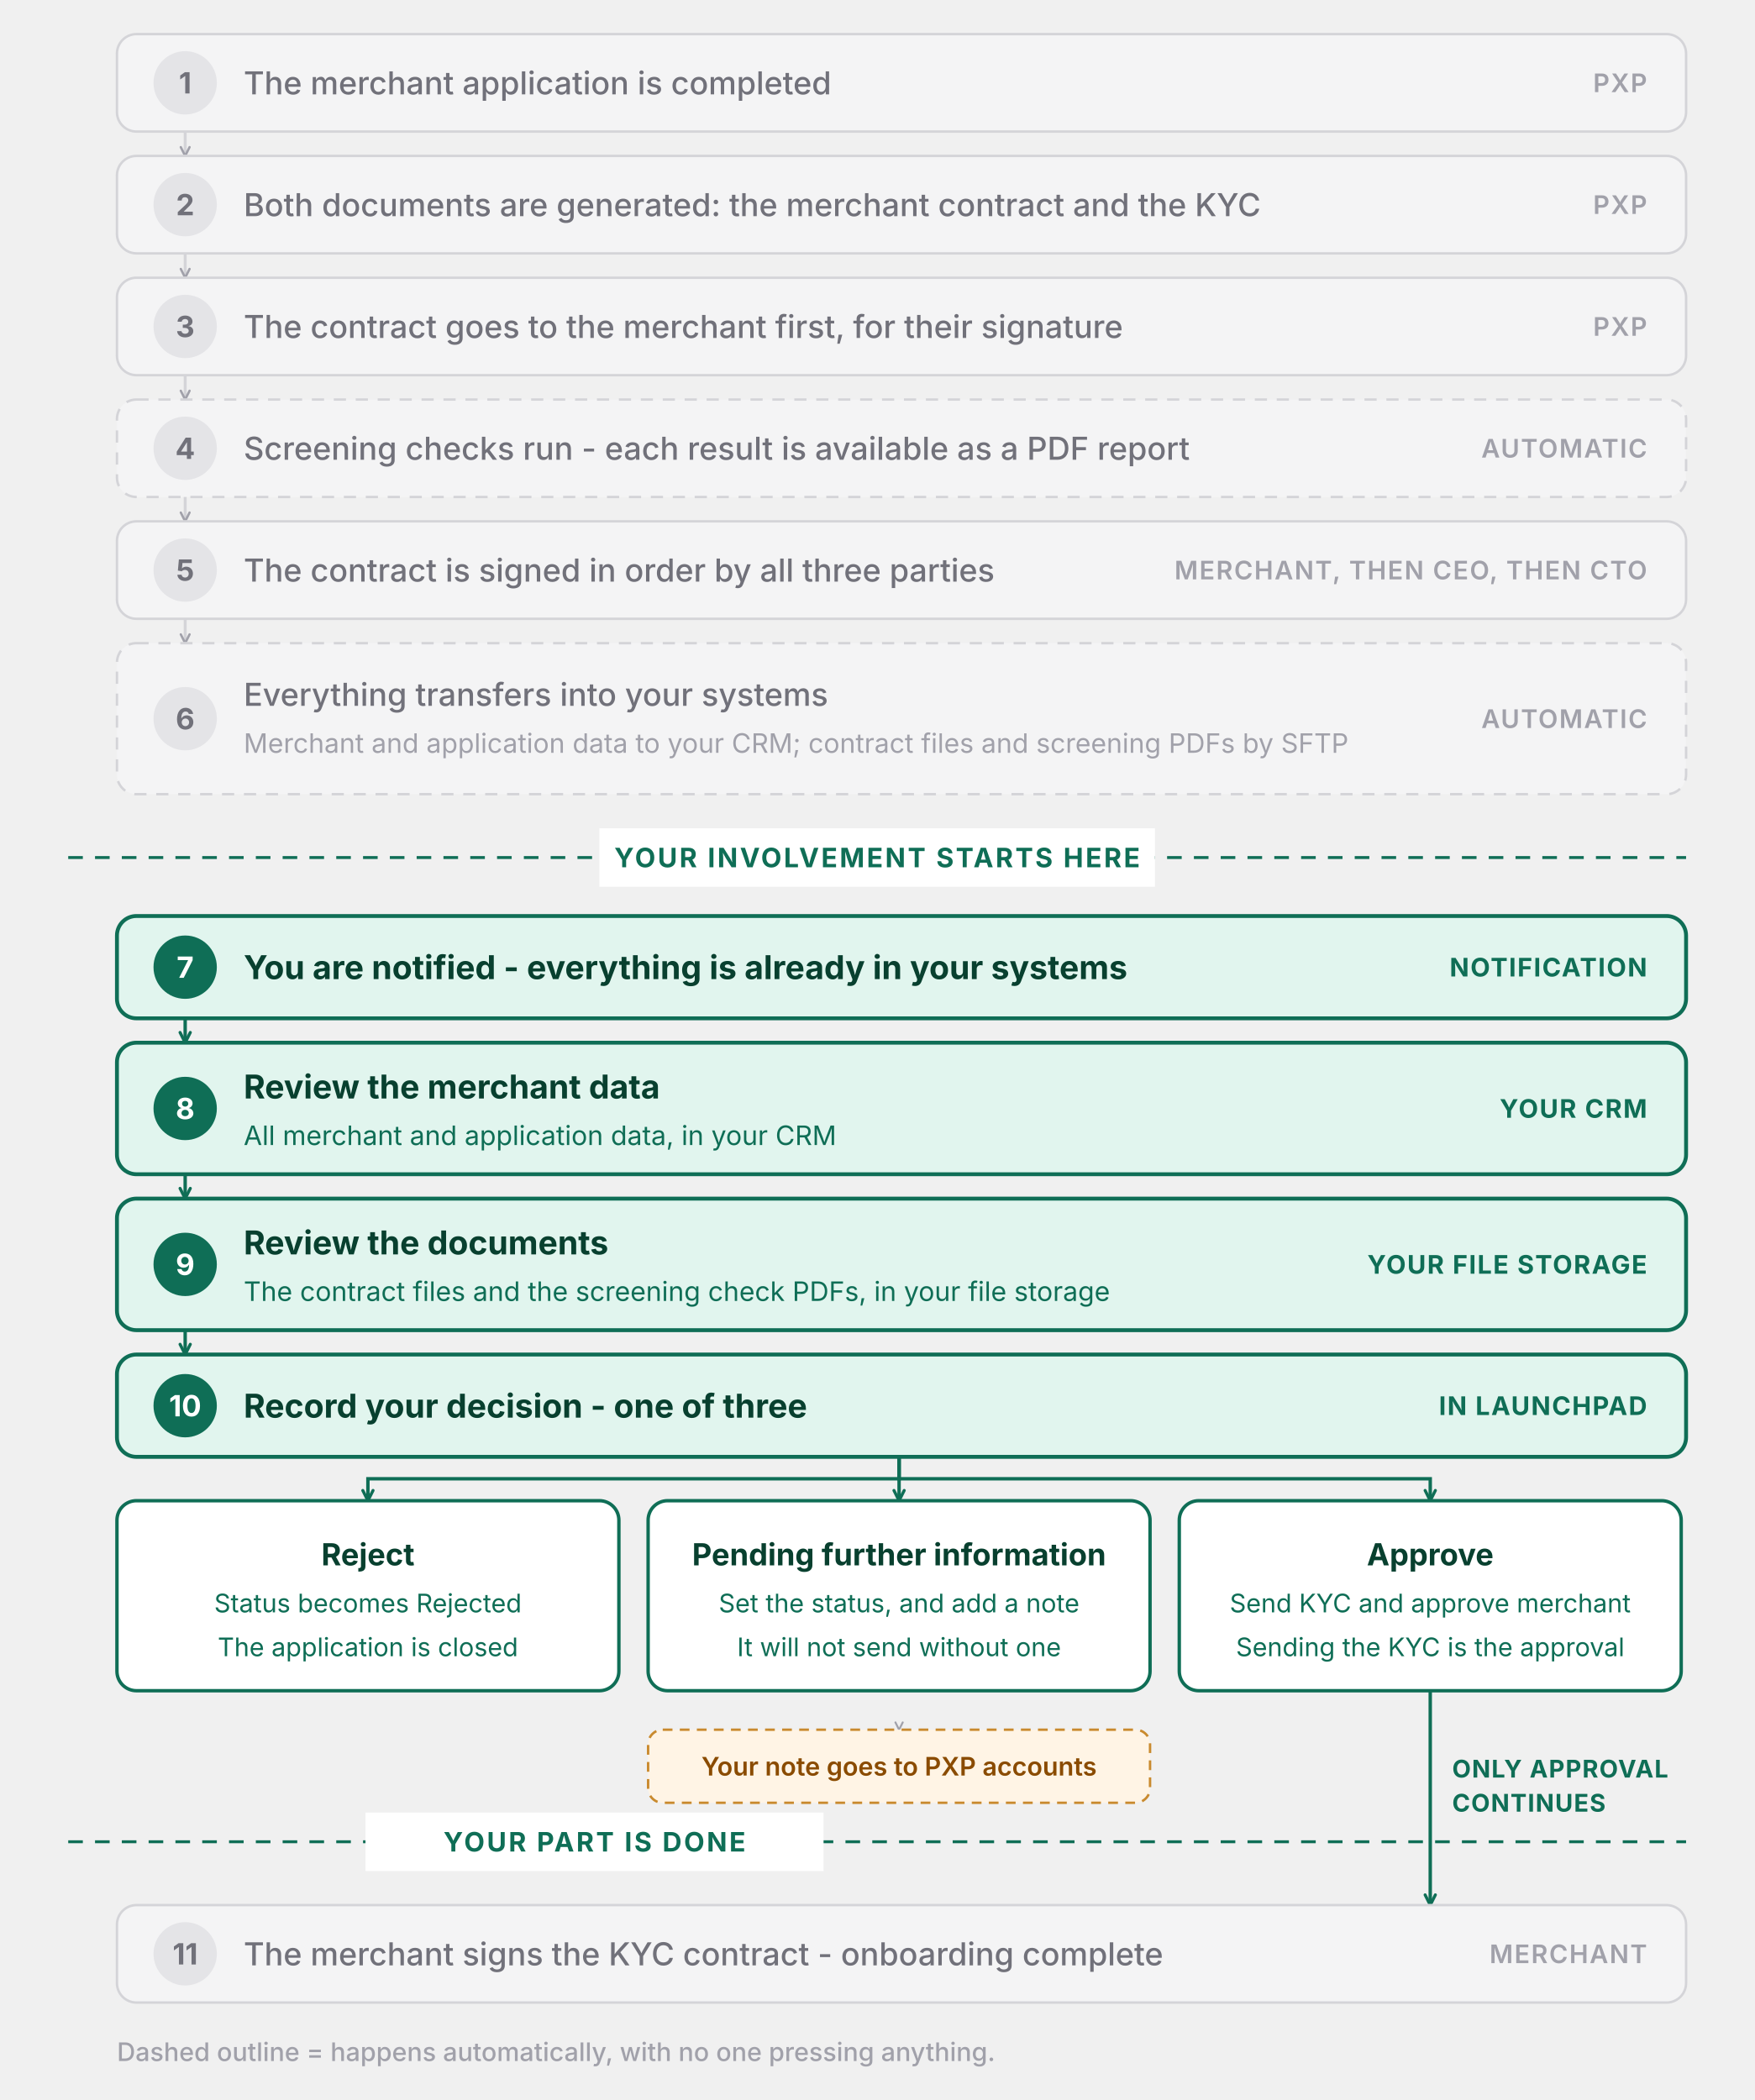
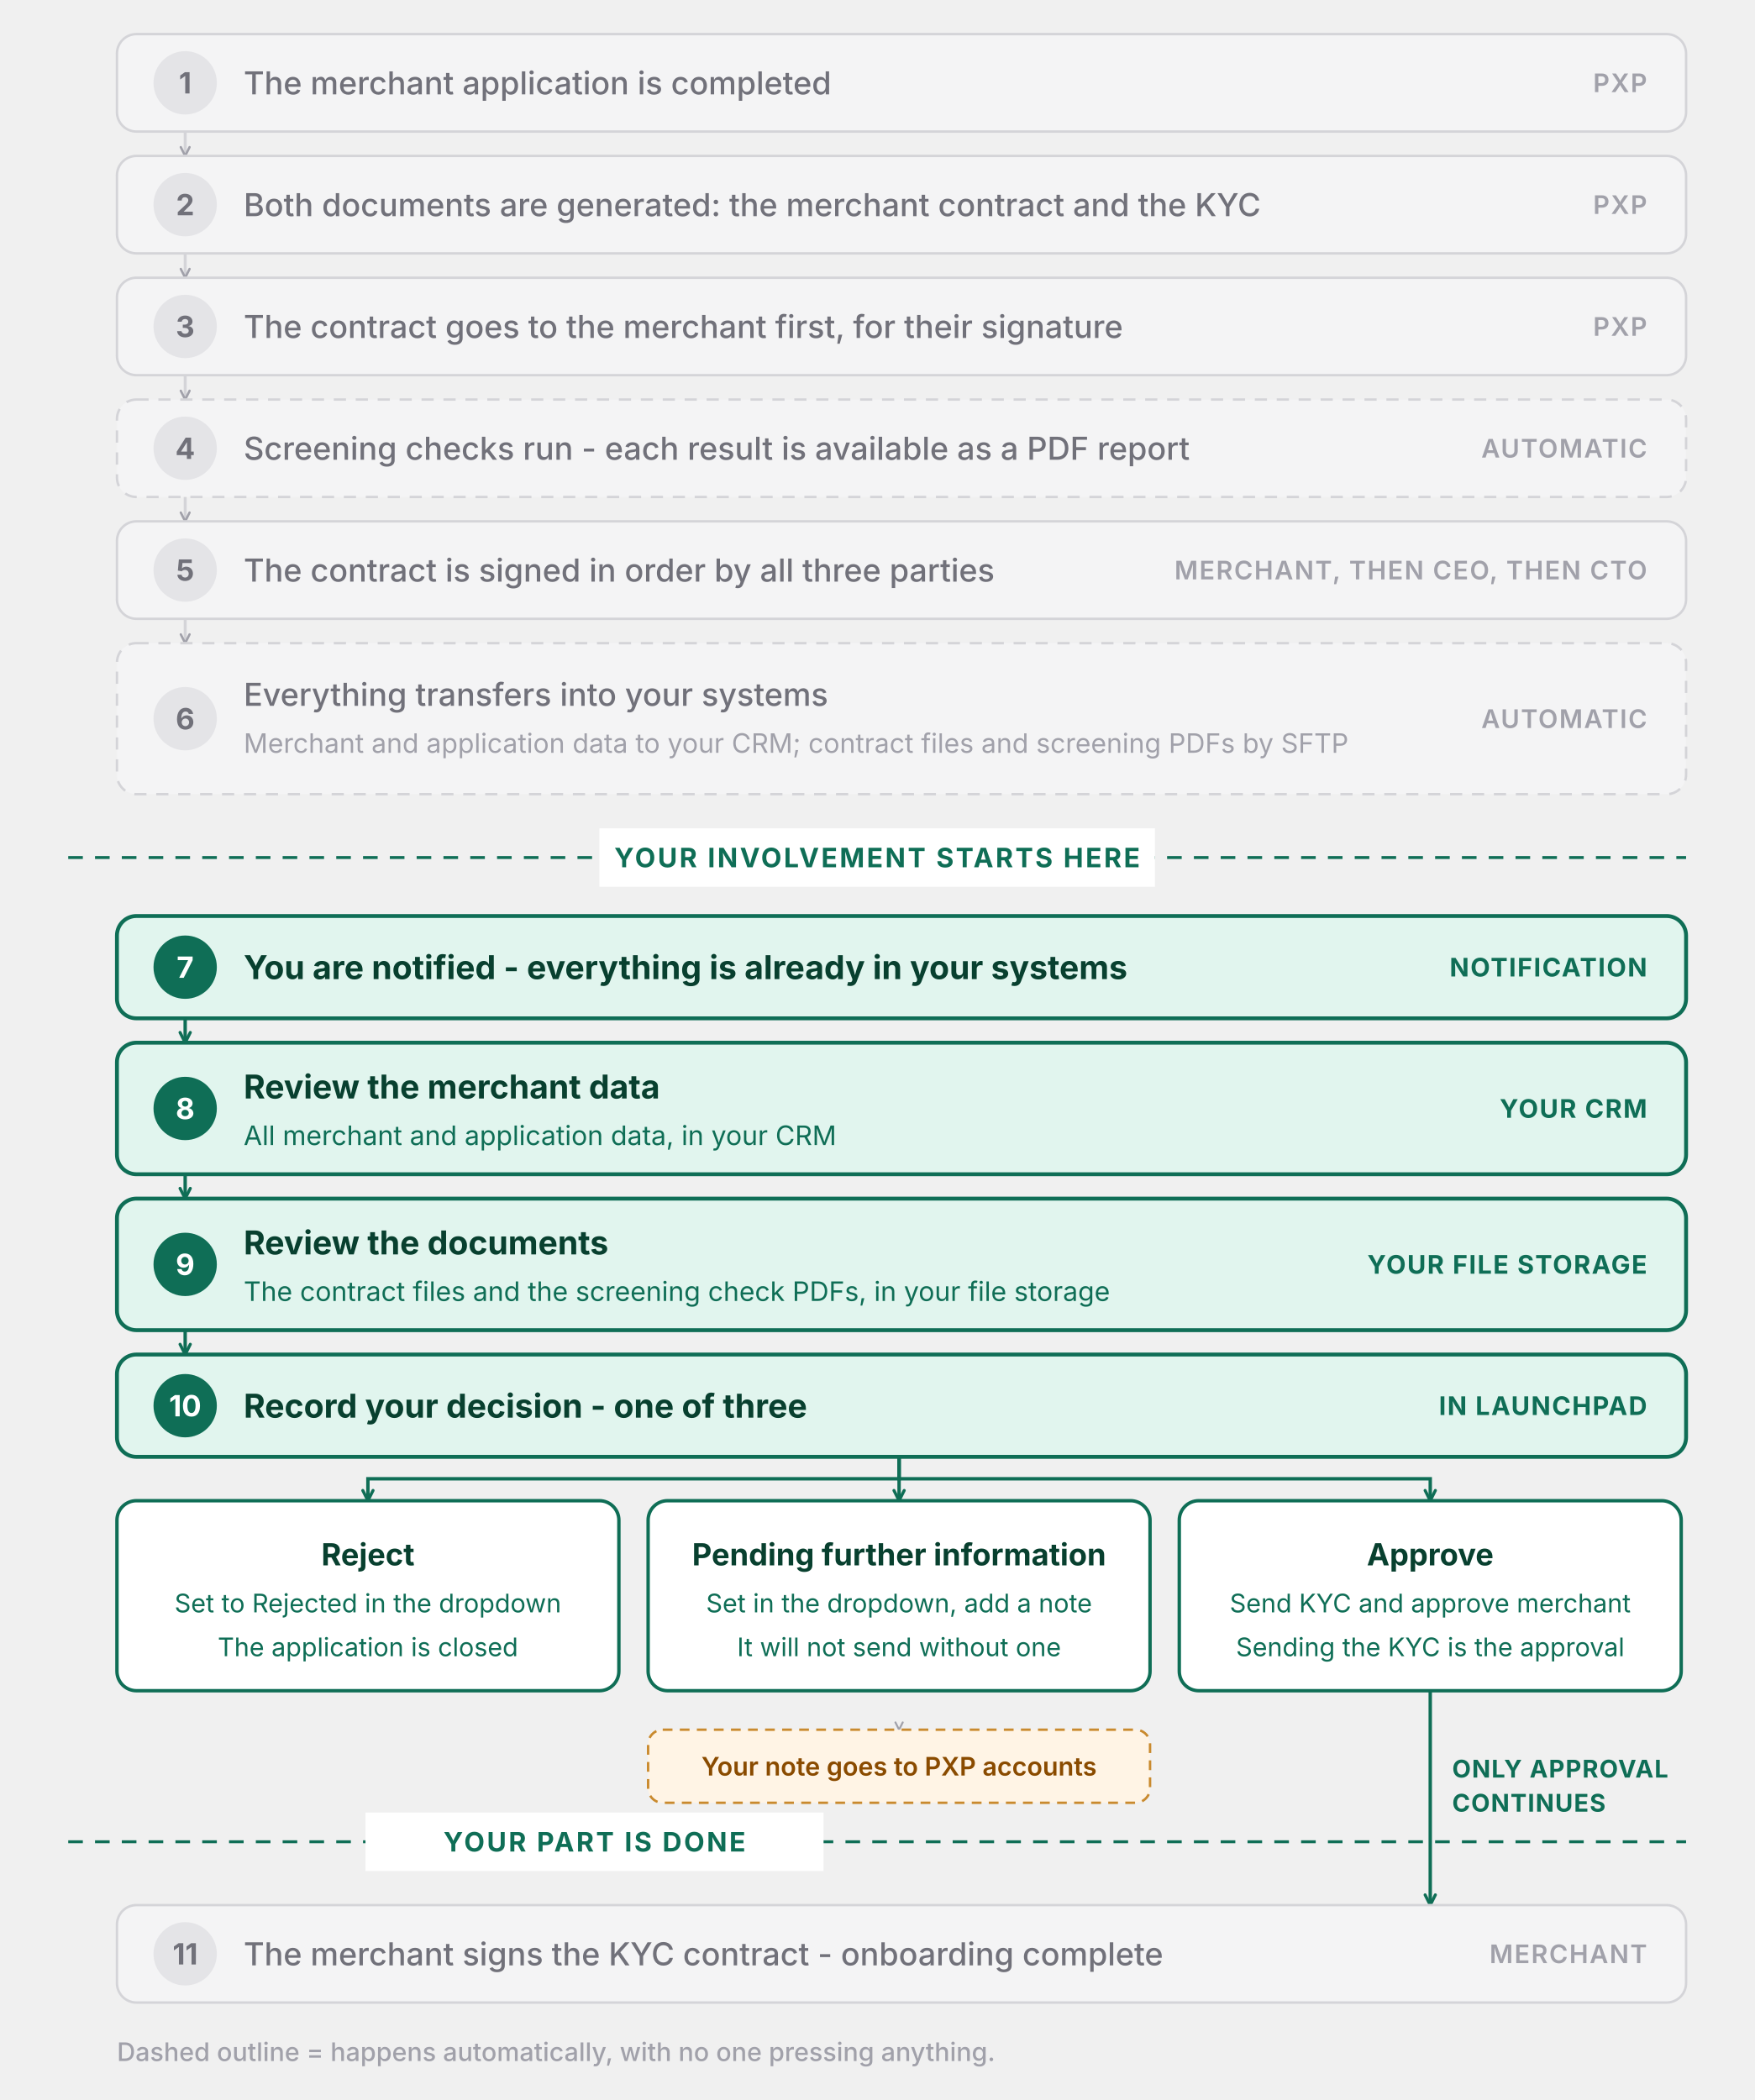
<svg xmlns="http://www.w3.org/2000/svg" width="720" height="862" viewBox="0 0 720 862" role="img">
  <defs>
    <marker id="tip" viewBox="0 0 10 10" refX="8" refY="5" markerWidth="5" markerHeight="5" orient="auto-start-reverse">
      <path d="M2 2L8 5L2 8" fill="none" stroke="#A1A1AA" stroke-width="1.6" stroke-linecap="round" stroke-linejoin="round" />
    </marker>
    <marker id="tipOn" viewBox="0 0 10 10" refX="8" refY="5" markerWidth="5" markerHeight="5" orient="auto-start-reverse">
      <path d="M2 2L8 5L2 8" fill="none" stroke="#0F6E56" stroke-width="1.8" stroke-linecap="round" stroke-linejoin="round" />
    </marker>
    <style>
      text { font-family: Inter, "Segoe UI", Roboto, Helvetica, Arial, sans-serif; }
      .off rect { fill: #F4F4F5; stroke: #D4D4D8; }
      .off .n { fill: #E4E4E7; }
      .off .nt { fill: #71717A; }
      .off .t { fill: #71717A; font-size: 13px; font-weight: 500; }
      .off .s { fill: #A1A1AA; font-size: 11px; font-weight: 400; }
      .off .a { fill: #A1A1AA; font-size: 10.5px; font-weight: 600; letter-spacing: 0.05em; }
      .auto rect { stroke-dasharray: 5 4; }
      .on rect { fill: #E1F5EE; stroke: #0F6E56; stroke-width: 1.6; }
      .on .n { fill: #0F6E56; }
      .on .nt { fill: #FFFFFF; }
      .on .t { fill: #08402F; font-size: 13.5px; font-weight: 700; }
      .on .s { fill: #0F6E56; font-size: 11px; font-weight: 400; }
      .on .a { fill: #0F6E56; font-size: 10.5px; font-weight: 700; letter-spacing: 0.05em; }
      .nt { font-size: 12px; font-weight: 700; }
      .band { stroke: #0F6E56; stroke-width: 1.2; stroke-dasharray: 6 5; }
      .bandtext { fill: #0F6E56; font-size: 11px; font-weight: 700; letter-spacing: 0.08em; }
      .pick rect { fill: #FFFFFF; stroke: #0F6E56; stroke-width: 1.4; }
      .pick .t { fill: #08402F; font-size: 12.5px; font-weight: 700; }
      .pick .s { fill: #0F6E56; font-size: 10.5px; font-weight: 400; }
      .chip rect { fill: #FFF4E5; stroke: #C98A2E; stroke-width: 1; stroke-dasharray: 4 3; }
      .chip text { fill: #8A4B00; font-size: 10.5px; font-weight: 600; }
      .tag { fill: #0F6E56; font-size: 10px; font-weight: 700; letter-spacing: 0.04em; }
      .link { stroke: #D4D4D8; stroke-width: 1.2; }
      .linkOn { stroke: #0F6E56; stroke-width: 1.4; }
    </style>
  </defs>
  <g class="off">
    <rect x="48" y="14" width="644" height="40" rx="8" stroke-width="1" />
    <circle class="n" cx="76" cy="34" r="13" />
    <text class="nt" x="76" y="34" text-anchor="middle" dominant-baseline="central">1</text>
    <text class="t" x="100" y="34" dominant-baseline="central">The merchant application is completed</text>
    <text class="a" x="676" y="34" text-anchor="end" dominant-baseline="central">PXP</text>
  </g>
  <line x1="76" y1="54" x2="76" y2="64" class="link" marker-end="url(#tip)" />
  <g class="off">
    <rect x="48" y="64" width="644" height="40" rx="8" stroke-width="1" />
    <circle class="n" cx="76" cy="84" r="13" />
    <text class="nt" x="76" y="84" text-anchor="middle" dominant-baseline="central">2</text>
    <text class="t" x="100" y="84" dominant-baseline="central">Both documents are generated: the merchant contract and the KYC</text>
    <text class="a" x="676" y="84" text-anchor="end" dominant-baseline="central">PXP</text>
  </g>
  <line x1="76" y1="104" x2="76" y2="114" class="link" marker-end="url(#tip)" />
  <g class="off">
    <rect x="48" y="114" width="644" height="40" rx="8" stroke-width="1" />
    <circle class="n" cx="76" cy="134" r="13" />
    <text class="nt" x="76" y="134" text-anchor="middle" dominant-baseline="central">3</text>
    <text class="t" x="100" y="134" dominant-baseline="central">The contract goes to the merchant first, for their signature</text>
    <text class="a" x="676" y="134" text-anchor="end" dominant-baseline="central">PXP</text>
  </g>
  <line x1="76" y1="154" x2="76" y2="164" class="link" marker-end="url(#tip)" />
  <g class="off auto">
    <rect x="48" y="164" width="644" height="40" rx="8" stroke-width="1" />
    <circle class="n" cx="76" cy="184" r="13" />
    <text class="nt" x="76" y="184" text-anchor="middle" dominant-baseline="central">4</text>
    <text class="t" x="100" y="184" dominant-baseline="central">Screening checks run - each result is available as a PDF report</text>
    <text class="a" x="676" y="184" text-anchor="end" dominant-baseline="central">AUTOMATIC</text>
  </g>
  <line x1="76" y1="204" x2="76" y2="214" class="link" marker-end="url(#tip)" />
  <g class="off">
    <rect x="48" y="214" width="644" height="40" rx="8" stroke-width="1" />
    <circle class="n" cx="76" cy="234" r="13" />
    <text class="nt" x="76" y="234" text-anchor="middle" dominant-baseline="central">5</text>
    <text class="t" x="100" y="234" dominant-baseline="central">The contract is signed in order by all three parties</text>
    <text class="a" x="676" y="234" text-anchor="end" dominant-baseline="central">MERCHANT, THEN CEO, THEN CTO</text>
  </g>
  <line x1="76" y1="254" x2="76" y2="264" class="link" marker-end="url(#tip)" />
  <g class="off auto">
    <rect x="48" y="264" width="644" height="62" rx="8" stroke-width="1" />
    <circle class="n" cx="76" cy="295" r="13" />
    <text class="nt" x="76" y="295" text-anchor="middle" dominant-baseline="central">6</text>
    <text class="t" x="100" y="285" dominant-baseline="central">Everything transfers into your systems</text>
    <text class="s" x="100" y="305" dominant-baseline="central">Merchant and application data to your CRM; contract files and screening PDFs by SFTP</text>
    <text class="a" x="676" y="295" text-anchor="end" dominant-baseline="central">AUTOMATIC</text>
  </g>
  <line x1="28" y1="352" x2="692" y2="352" class="band" />
  <rect x="246" y="340" width="228" height="24" fill="#FFFFFF" />
  <text class="bandtext" x="360" y="352" text-anchor="middle" dominant-baseline="central">YOUR INVOLVEMENT STARTS HERE</text>
  <g class="on">
    <rect x="48" y="376" width="644" height="42" rx="8" />
    <circle class="n" cx="76" cy="397" r="13" />
    <text class="nt" x="76" y="397" text-anchor="middle" dominant-baseline="central">7</text>
    <text class="t" x="100" y="397" dominant-baseline="central">You are notified - everything is already in your systems</text>
    <text class="a" x="676" y="397" text-anchor="end" dominant-baseline="central">NOTIFICATION</text>
  </g>
  <line x1="76" y1="418" x2="76" y2="428" class="linkOn" marker-end="url(#tipOn)" />
  <g class="on">
    <rect x="48" y="428" width="644" height="54" rx="8" />
    <circle class="n" cx="76" cy="455" r="13" />
    <text class="nt" x="76" y="455" text-anchor="middle" dominant-baseline="central">8</text>
    <text class="t" x="100" y="446" dominant-baseline="central">Review the merchant data</text>
    <text class="s" x="100" y="466" dominant-baseline="central">All merchant and application data, in your CRM</text>
    <text class="a" x="676" y="455" text-anchor="end" dominant-baseline="central">YOUR CRM</text>
  </g>
  <line x1="76" y1="482" x2="76" y2="492" class="linkOn" marker-end="url(#tipOn)" />
  <g class="on">
    <rect x="48" y="492" width="644" height="54" rx="8" />
    <circle class="n" cx="76" cy="519" r="13" />
    <text class="nt" x="76" y="519" text-anchor="middle" dominant-baseline="central">9</text>
    <text class="t" x="100" y="510" dominant-baseline="central">Review the documents</text>
    <text class="s" x="100" y="530" dominant-baseline="central">The contract files and the screening check PDFs, in your file storage</text>
    <text class="a" x="676" y="519" text-anchor="end" dominant-baseline="central">YOUR FILE STORAGE</text>
  </g>
  <line x1="76" y1="546" x2="76" y2="556" class="linkOn" marker-end="url(#tipOn)" />
  <g class="on">
    <rect x="48" y="556" width="644" height="42" rx="8" />
    <circle class="n" cx="76" cy="577" r="13" />
    <text class="nt" x="76" y="577" text-anchor="middle" dominant-baseline="central">10</text>
    <text class="t" x="100" y="577" dominant-baseline="central">Record your decision - one of three</text>
    <text class="a" x="676" y="577" text-anchor="end" dominant-baseline="central">IN LAUNCHPAD</text>
  </g>
  <path d="M369 598 L369 607 L151 607 L151 616" class="arr linkOn" fill="none" marker-end="url(#tipOn)" />
  <line x1="369" y1="598" x2="369" y2="616" class="linkOn" marker-end="url(#tipOn)" />
  <path d="M369 598 L369 607 L587 607 L587 616" class="arr linkOn" fill="none" marker-end="url(#tipOn)" />
  <g class="pick">
    <rect x="48" y="616" width="206" height="78" rx="8" />
    <text class="t" x="151" y="638" text-anchor="middle" dominant-baseline="central">Reject</text>
-     <text class="s" x="151" y="658" text-anchor="middle" dominant-baseline="central">Status becomes Rejected</text>
+     <text class="s" x="151" y="658" text-anchor="middle" dominant-baseline="central">Set to Rejected in the dropdown</text>
    <text class="s" x="151" y="676" text-anchor="middle" dominant-baseline="central">The application is closed</text>
  </g>
  <g class="pick">
    <rect x="266" y="616" width="206" height="78" rx="8" />
    <text class="t" x="369" y="638" text-anchor="middle" dominant-baseline="central">Pending further information</text>
-     <text class="s" x="369" y="658" text-anchor="middle" dominant-baseline="central">Set the status, and add a note</text>
+     <text class="s" x="369" y="658" text-anchor="middle" dominant-baseline="central">Set in the dropdown, add a note</text>
    <text class="s" x="369" y="676" text-anchor="middle" dominant-baseline="central">It will not send without one</text>
  </g>
  <g class="pick">
    <rect x="484" y="616" width="206" height="78" rx="8" />
    <text class="t" x="587" y="638" text-anchor="middle" dominant-baseline="central">Approve</text>
    <text class="s" x="587" y="658" text-anchor="middle" dominant-baseline="central">Send KYC and approve merchant</text>
    <text class="s" x="587" y="676" text-anchor="middle" dominant-baseline="central">Sending the KYC is the approval</text>
  </g>
  <line x1="369" y1="694" x2="369" y2="710" class="arr" marker-end="url(#tip)" />
  <g class="chip">
    <rect x="266" y="710" width="206" height="30" rx="6" />
    <text x="369" y="725" text-anchor="middle" dominant-baseline="central">Your note goes to PXP accounts</text>
  </g>
  <line x1="587" y1="694" x2="587" y2="782" class="linkOn" marker-end="url(#tipOn)" />
  <text class="tag" x="596" y="726" dominant-baseline="central">ONLY APPROVAL</text>
  <text class="tag" x="596" y="740" dominant-baseline="central">CONTINUES</text>
  <line x1="28" y1="756" x2="692" y2="756" class="band" />
  <rect x="150" y="744" width="188" height="24" fill="#FFFFFF" />
  <text class="bandtext" x="244" y="756" text-anchor="middle" dominant-baseline="central">YOUR PART IS DONE</text>
  <g class="off">
    <rect x="48" y="782" width="644" height="40" rx="8" stroke-width="1" />
    <circle class="n" cx="76" cy="802" r="13" />
    <text class="nt" x="76" y="802" text-anchor="middle" dominant-baseline="central">11</text>
    <text class="t" x="100" y="802" dominant-baseline="central">The merchant signs the KYC contract - onboarding complete</text>
    <text class="a" x="676" y="802" text-anchor="end" dominant-baseline="central">MERCHANT</text>
  </g>
  <text class="a" x="48" y="846" fill="#A1A1AA" font-size="10.5" font-weight="500">Dashed outline = happens automatically, with no one pressing anything.</text>
</svg>
